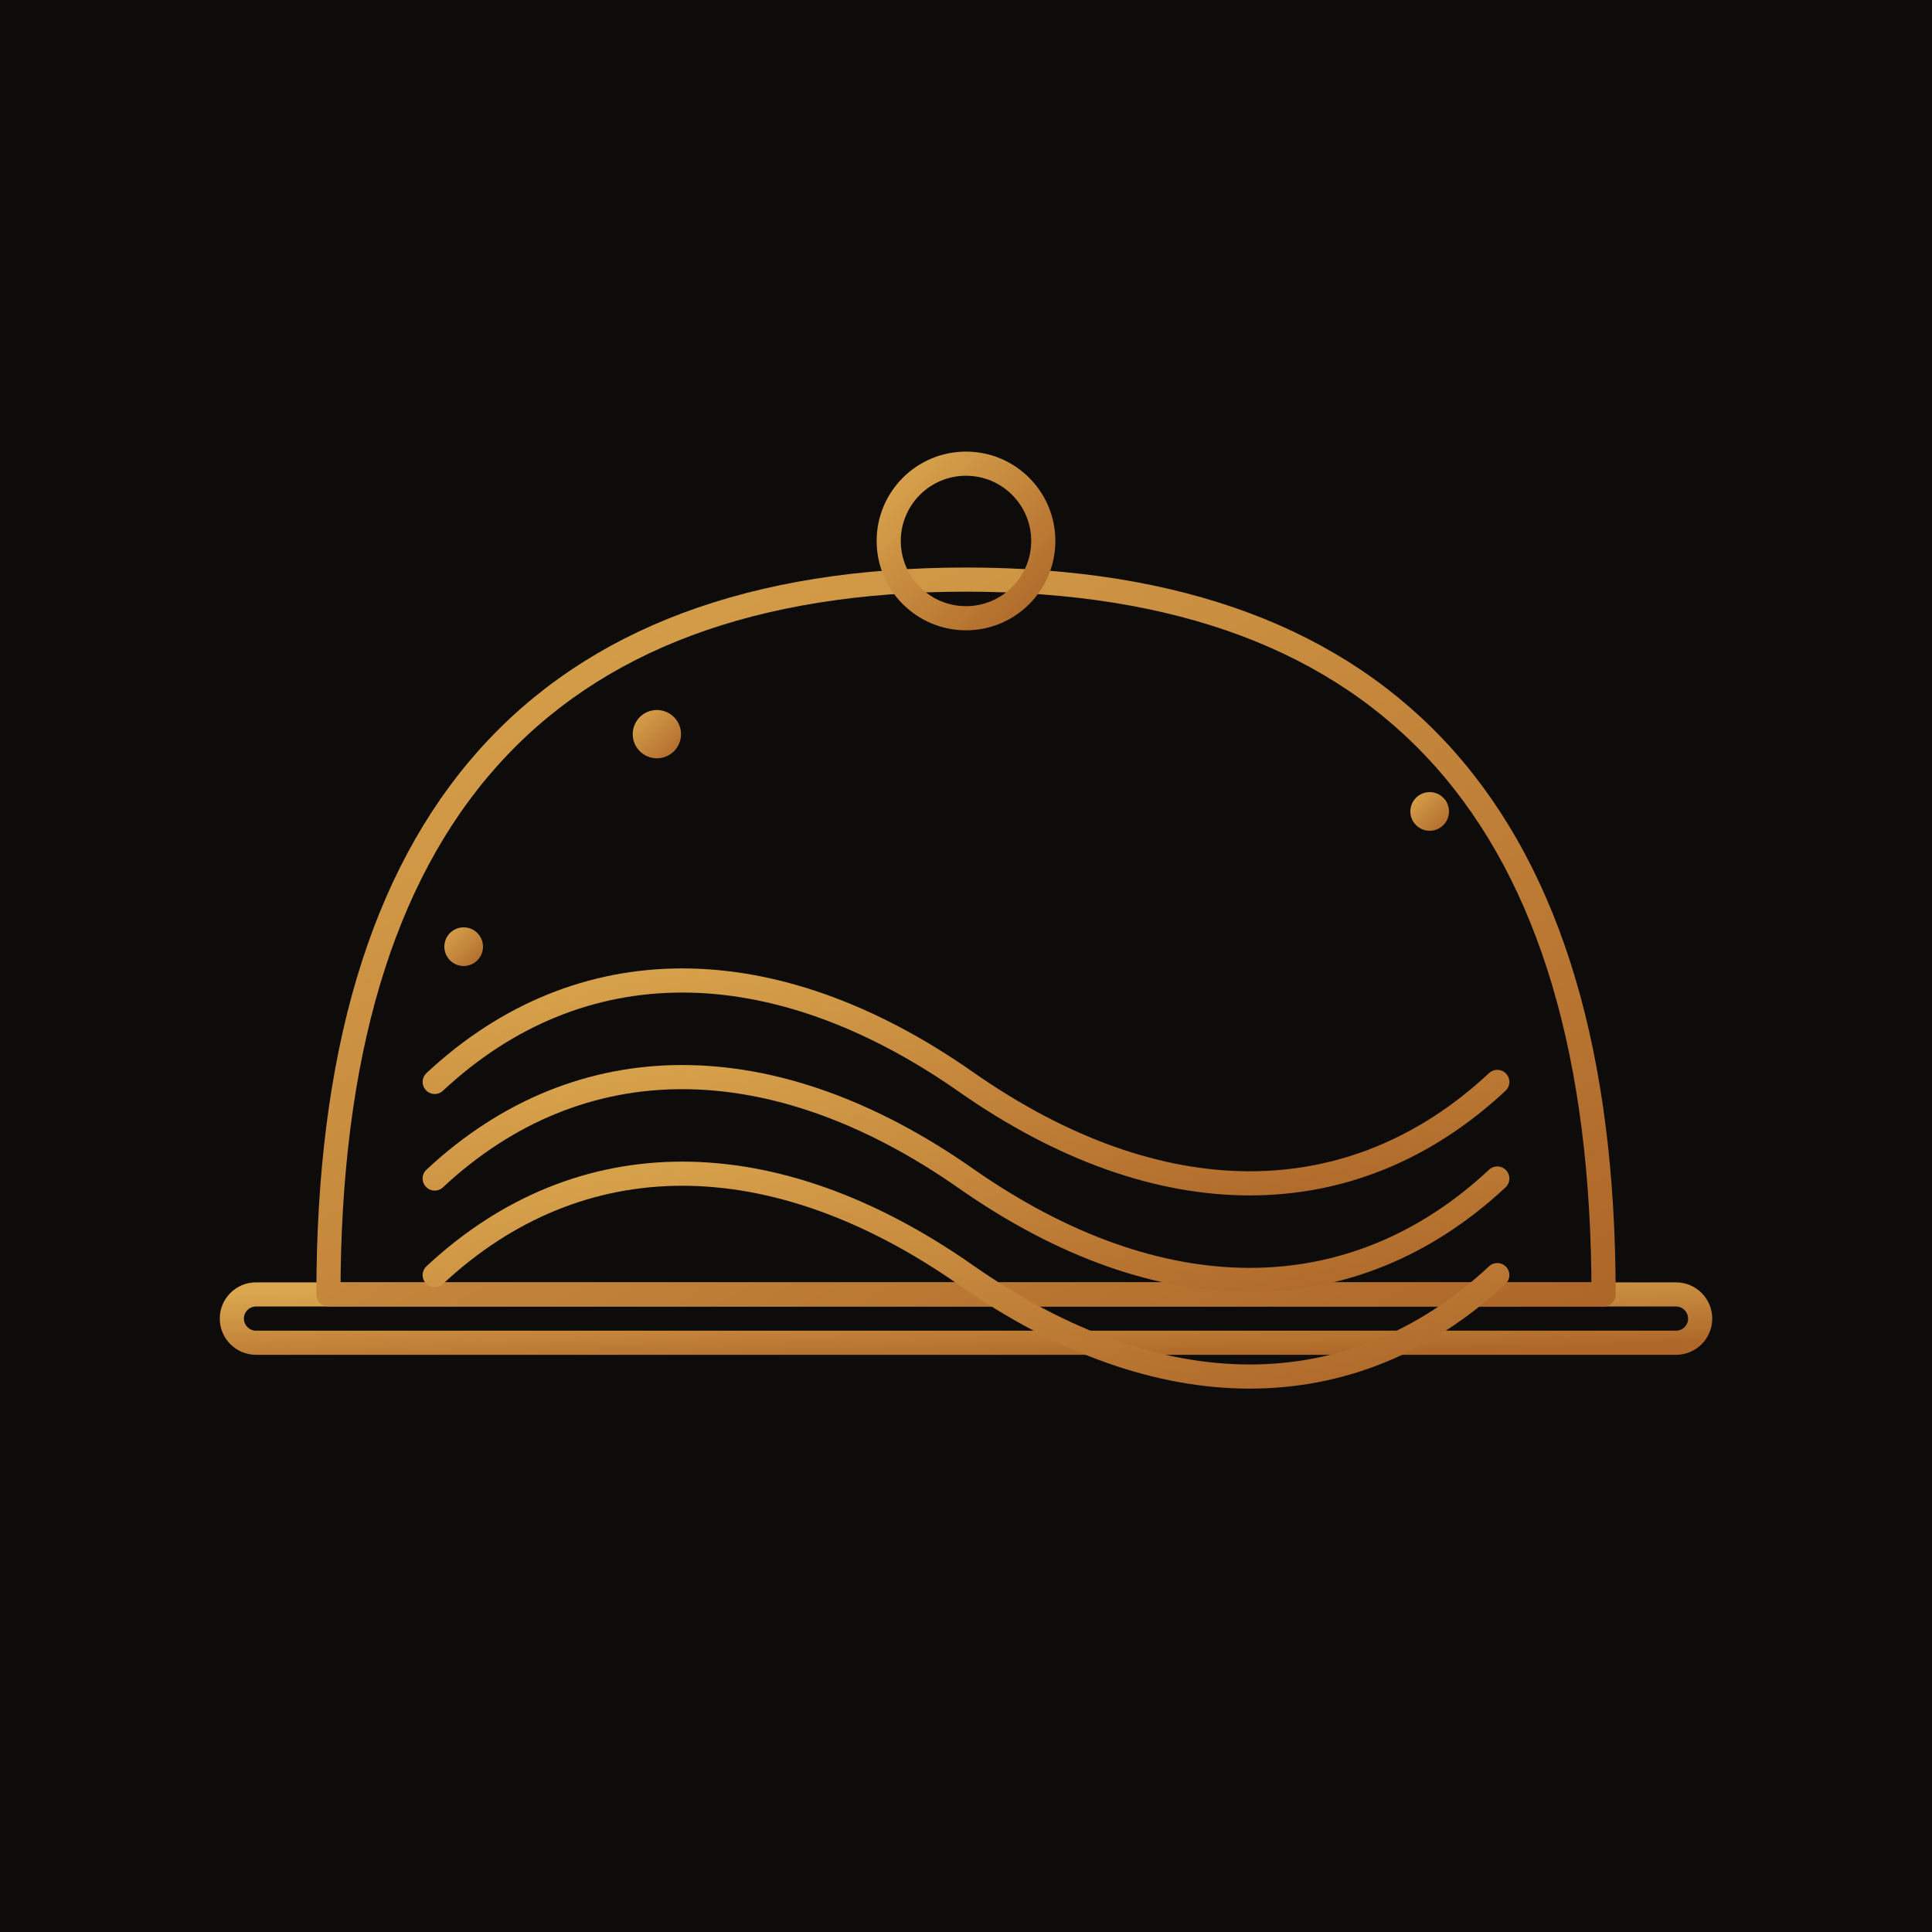
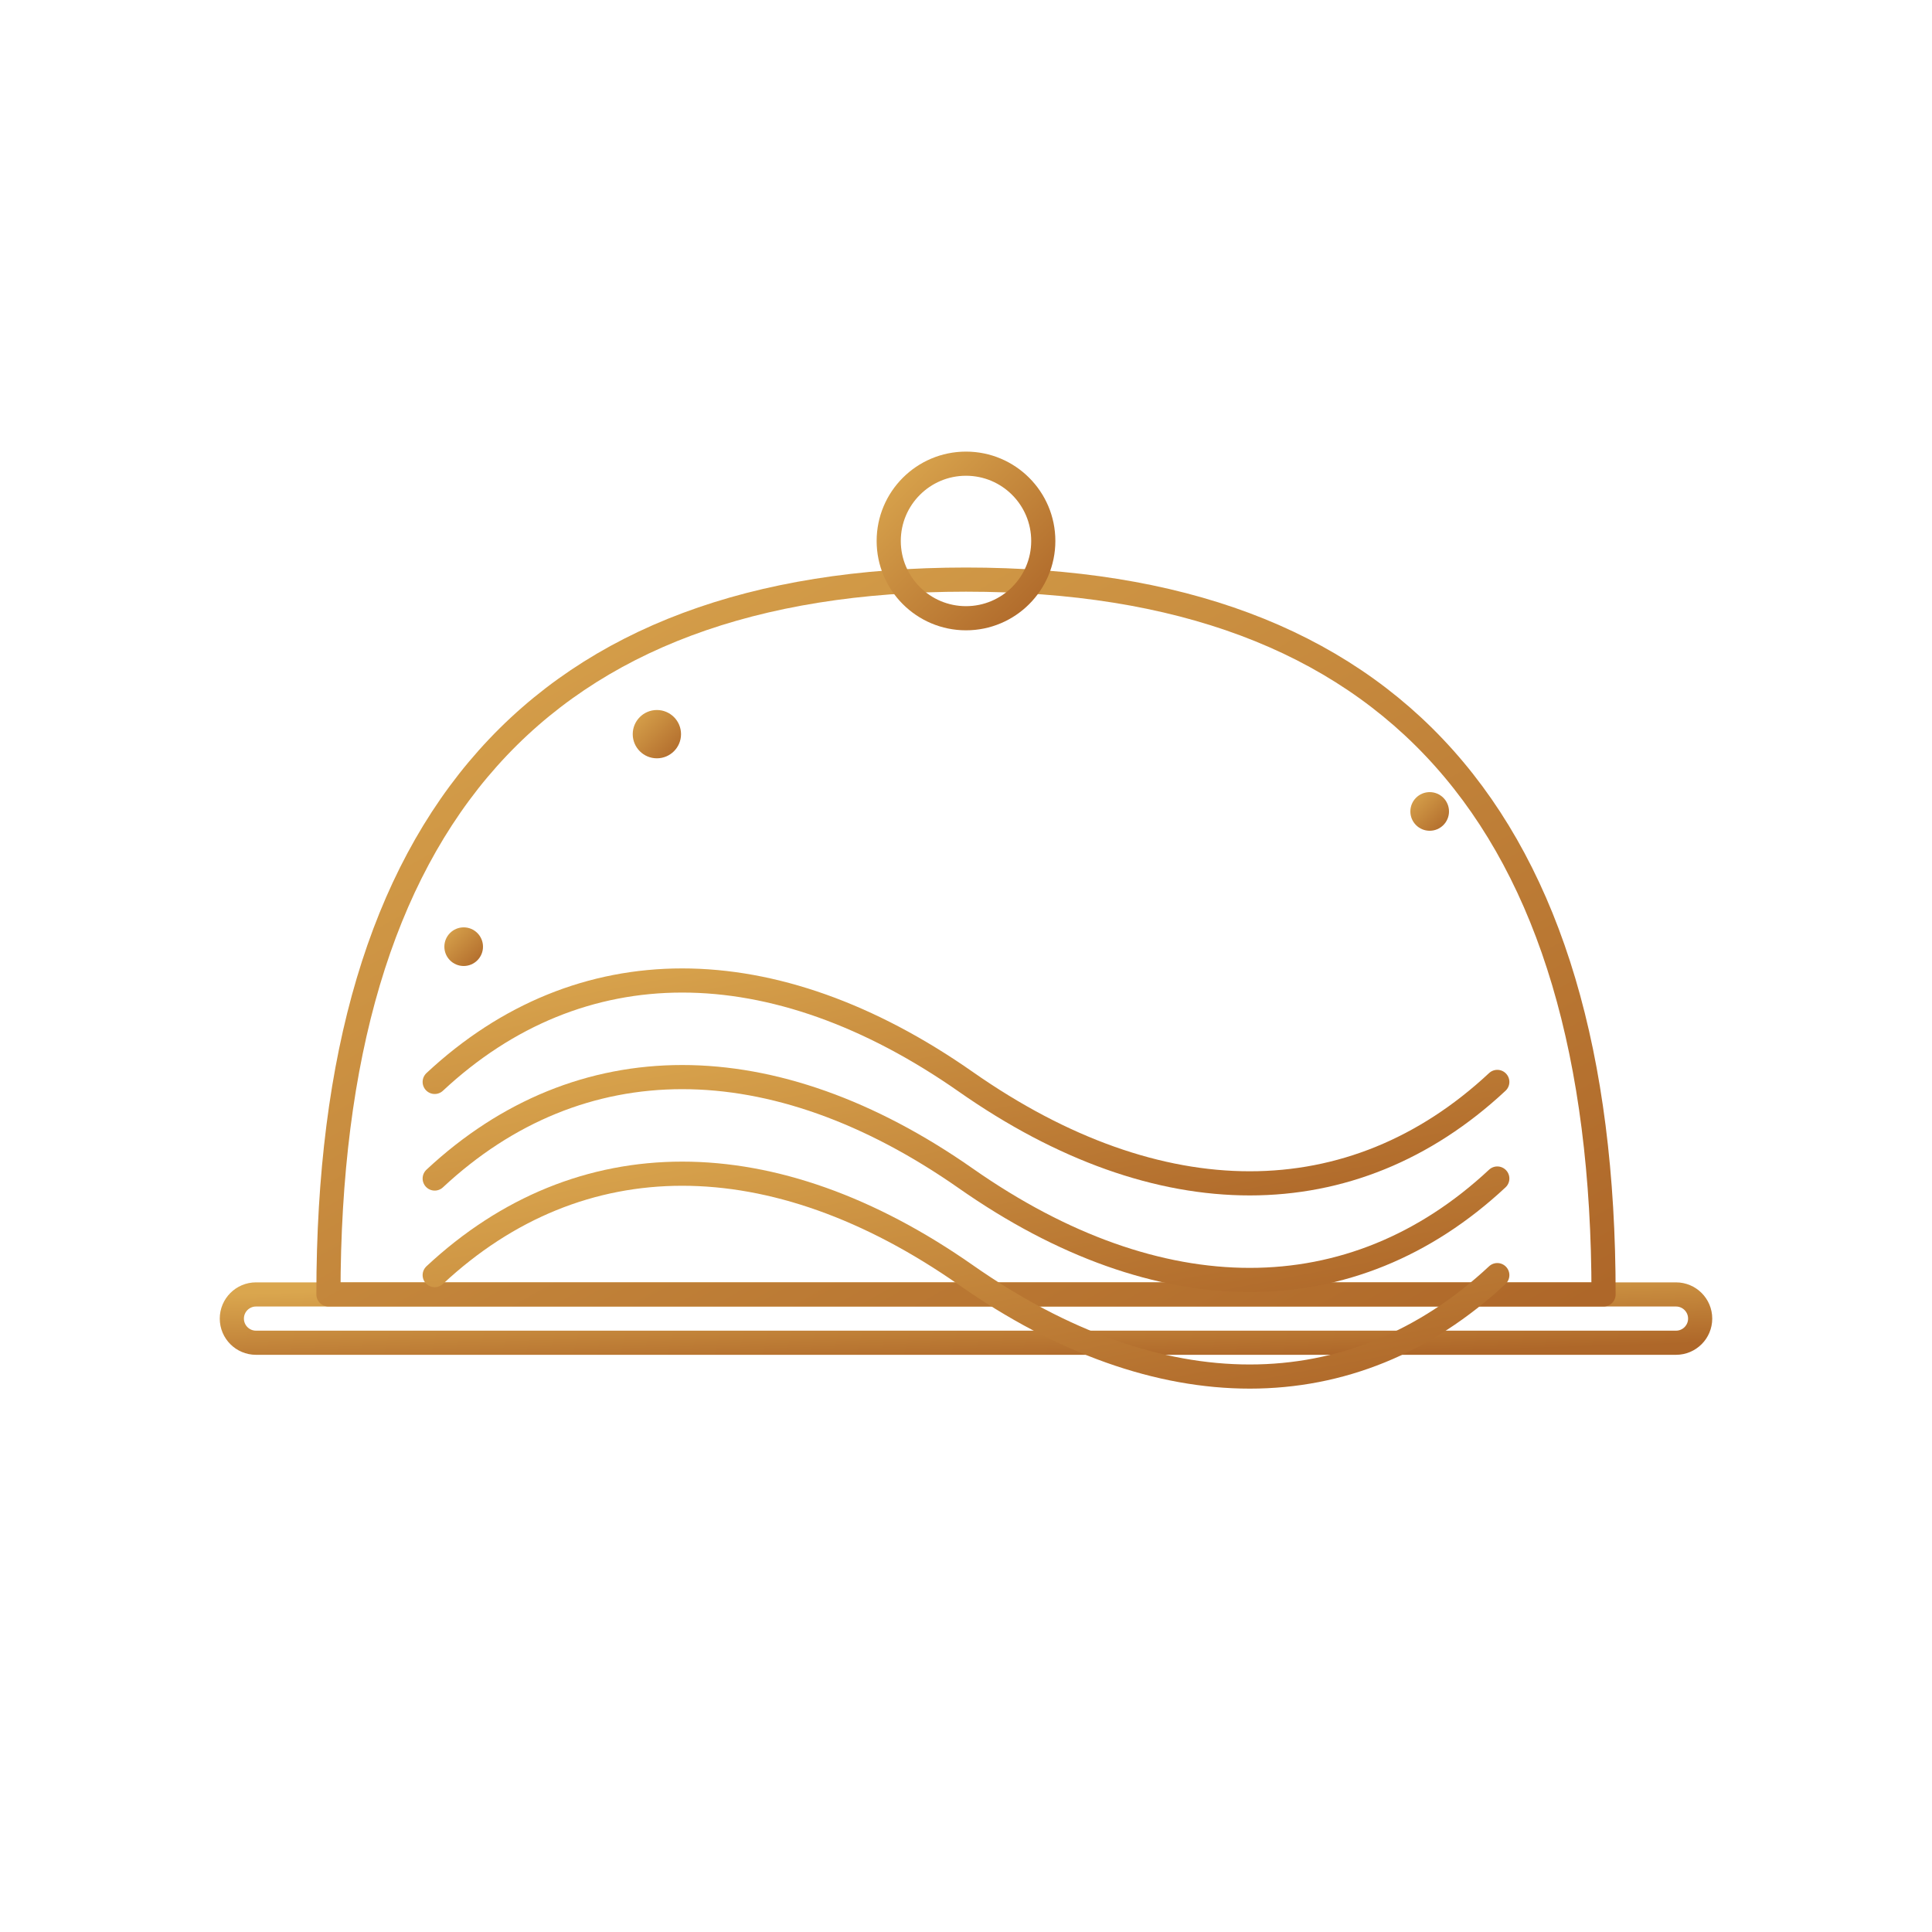
<svg xmlns="http://www.w3.org/2000/svg" viewBox="0 0 400 400" width="400" height="400">
  <defs>
    <linearGradient id="gold" x1="0" y1="0" x2="1" y2="1">
      <stop offset="0" stop-color="hsl(38,65%,58%)" />
      <stop offset="1" stop-color="hsl(28,62%,42%)" />
    </linearGradient>
  </defs>
-   <rect width="400" height="400" fill="#0d0c0b" />
  <rect x="48" y="268" width="304" height="10" rx="5" fill="none" stroke="url(#gold)" stroke-width="5" stroke-linecap="round" />
  <line x1="60" y1="268" x2="340" y2="268" stroke="url(#gold)" stroke-width="5" stroke-linecap="round" />
  <path d="M 68 268 Q 68 120 200 120 Q 332 120 332 268 Z" fill="none" stroke="url(#gold)" stroke-width="5" stroke-linejoin="round" />
  <circle cx="200" cy="112" r="16" fill="none" stroke="url(#gold)" stroke-width="5" />
  <path d="M 90 224 C 120 196, 160 196, 200 224 C 240 252, 280 252, 310 224" fill="none" stroke="url(#gold)" stroke-width="5" stroke-linecap="round" />
  <path d="M 90 244 C 120 216, 160 216, 200 244 C 240 272, 280 272, 310 244" fill="none" stroke="url(#gold)" stroke-width="5" stroke-linecap="round" />
  <path d="M 90 264 C 120 236, 160 236, 200 264 C 240 292, 280 292, 310 264" fill="none" stroke="url(#gold)" stroke-width="5" stroke-linecap="round" />
  <circle cx="136" cy="152" r="5" fill="url(#gold)" />
  <circle cx="96" cy="196" r="4" fill="url(#gold)" />
  <circle cx="296" cy="168" r="4" fill="url(#gold)" />
</svg>
